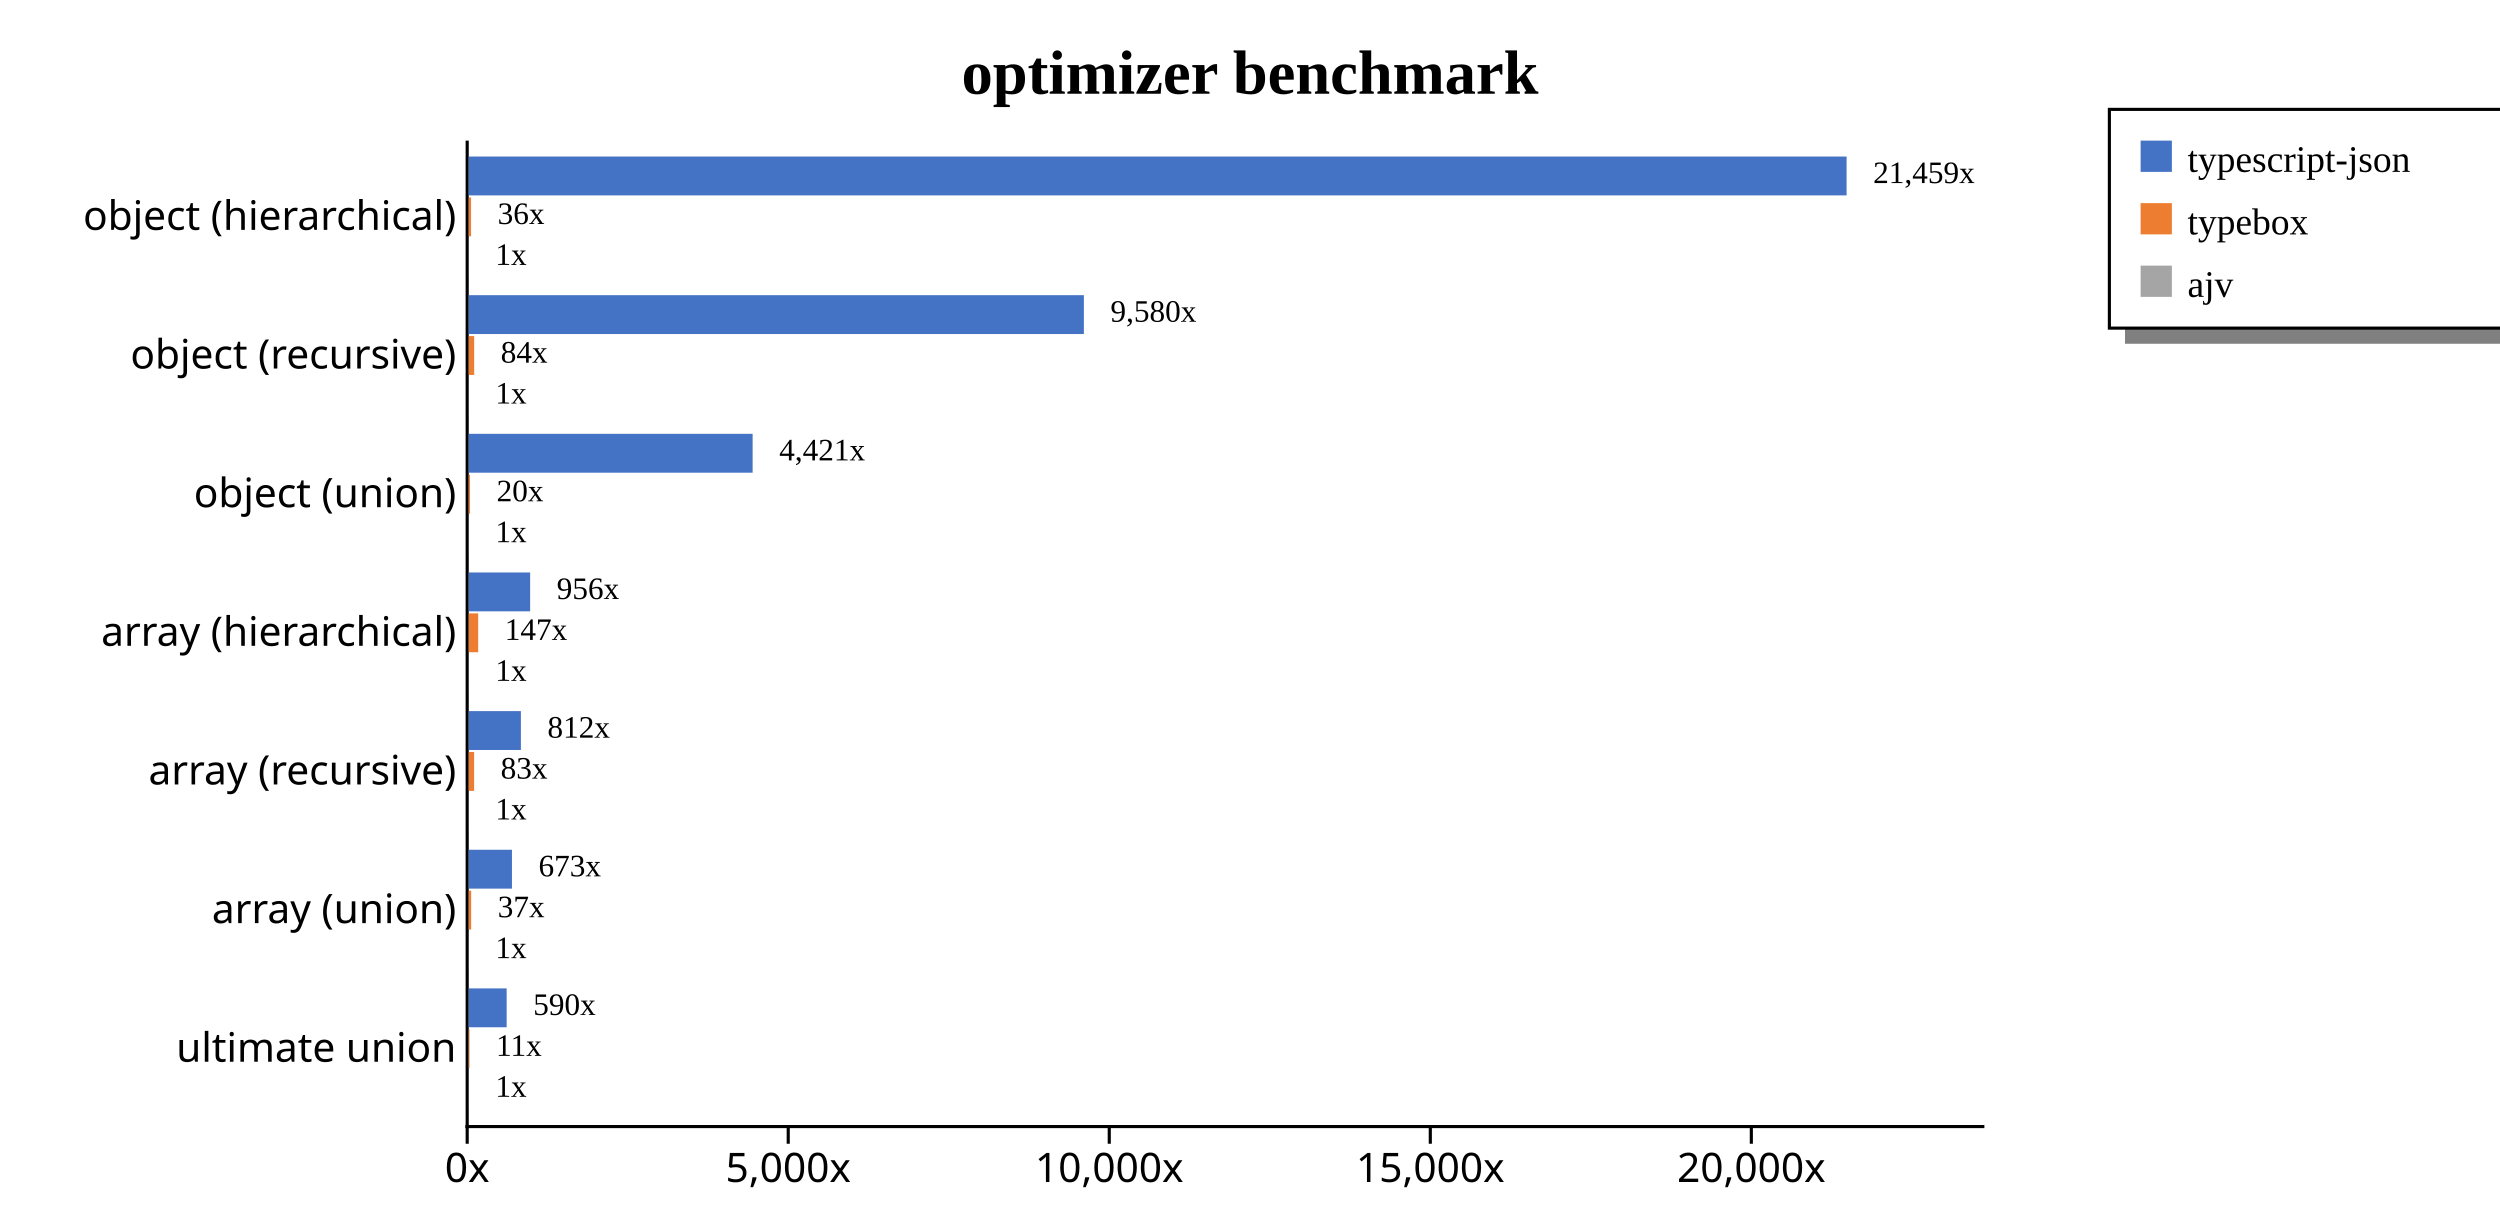
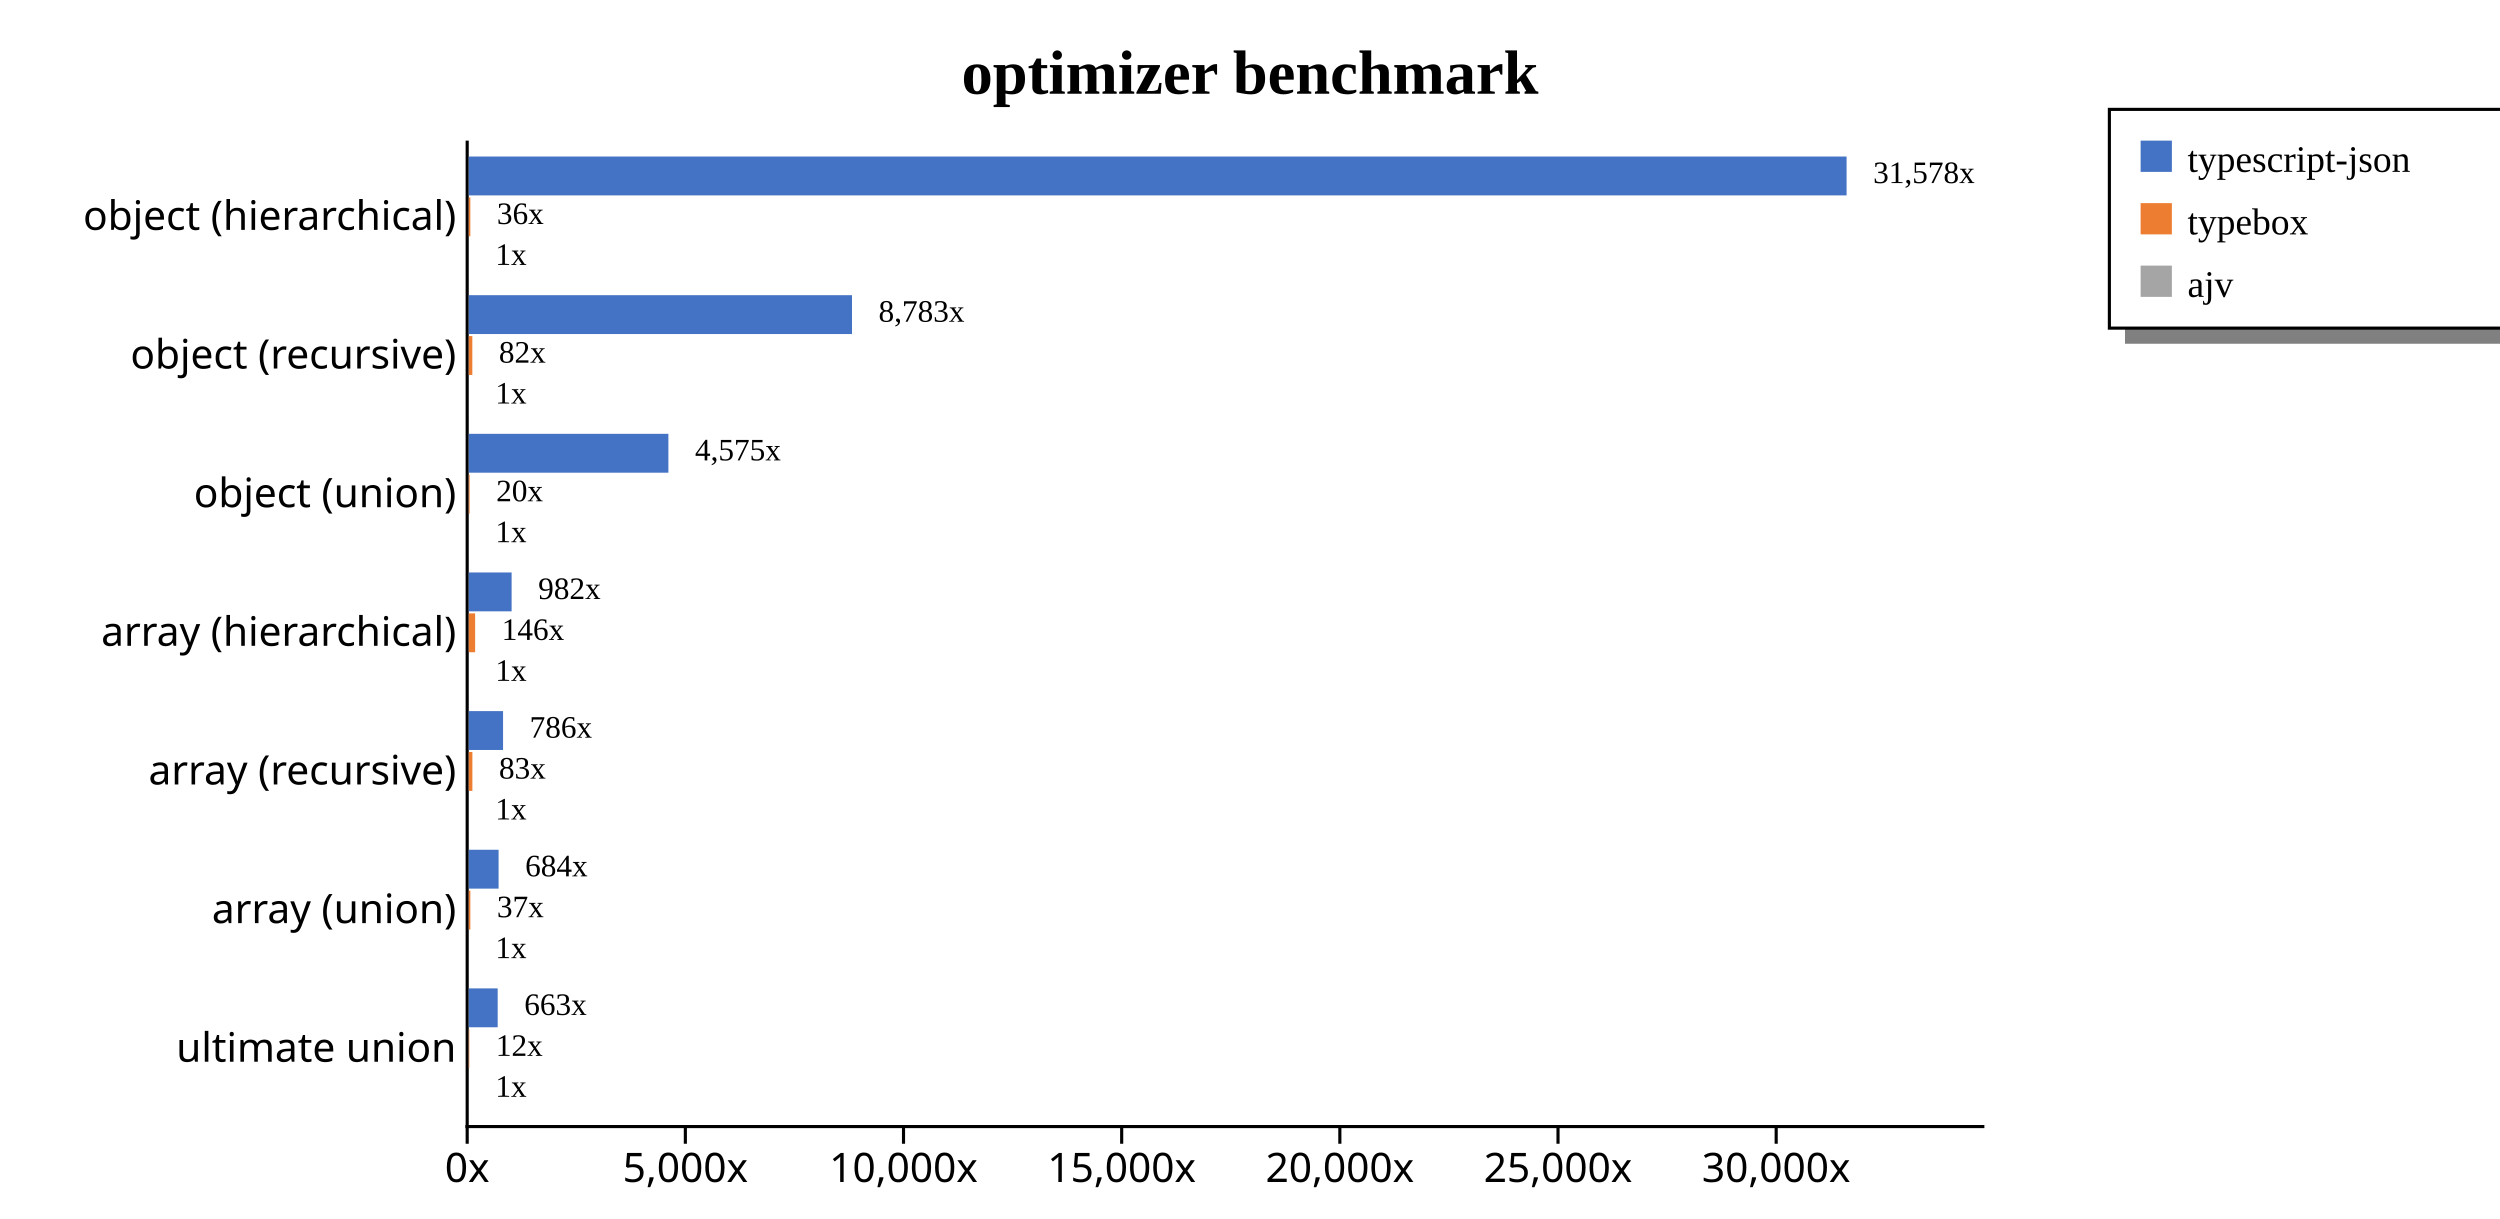
<svg xmlns="http://www.w3.org/2000/svg" width="800" height="390" style="background-color: white;">
  <g class="y axis" transform="translate(149,45)" fill="none" font-size="10" font-family="sans-serif" text-anchor="end" style="font-size: 13px;">
    <path class="domain" stroke="#000" d="M0,0.5H0.5V315.5H0" />
    <g class="tick" opacity="1" transform="translate(0,24.40141)" style="font-size: 13px;">
      <line stroke="#000" x2="0" />
      <text fill="#000" x="-3" dy="0.32em">object (hierarchical)    </text>
    </g>
    <g class="tick" opacity="1" transform="translate(0,68.76761)" style="font-size: 13px;">
      <line stroke="#000" x2="0" />
      <text fill="#000" x="-3" dy="0.32em">object (recursive)    </text>
    </g>
    <g class="tick" opacity="1" transform="translate(0,113.1338)" style="font-size: 13px;">
      <line stroke="#000" x2="0" />
      <text fill="#000" x="-3" dy="0.32em">object (union)    </text>
    </g>
    <g class="tick" opacity="1" transform="translate(0,157.5)" style="font-size: 13px;">
      <line stroke="#000" x2="0" />
      <text fill="#000" x="-3" dy="0.32em">array (hierarchical)    </text>
    </g>
    <g class="tick" opacity="1" transform="translate(0,201.8662)" style="font-size: 13px;">
      <line stroke="#000" x2="0" />
      <text fill="#000" x="-3" dy="0.32em">array (recursive)    </text>
    </g>
    <g class="tick" opacity="1" transform="translate(0,246.2324)" style="font-size: 13px;">
      <line stroke="#000" x2="0" />
      <text fill="#000" x="-3" dy="0.32em">array (union)    </text>
    </g>
    <g class="tick" opacity="1" transform="translate(0,290.5986)" style="font-size: 13px;">
      <line stroke="#000" x2="0" />
      <text fill="#000" x="-3" dy="0.32em">ultimate union    </text>
    </g>
  </g>
  <g class="x axis" transform="translate(149,360)" fill="none" font-size="10" font-family="sans-serif" text-anchor="middle" style="font-size: 13px;">
    <path class="domain" stroke="#000" d="M0.5,0V0.5H485.5V0" />
    <g class="tick" opacity="1" transform="translate(0.5,0)" style="font-size: 13px;">
      <line stroke="#000" y2="6" />
      <text fill="#000" y="9" dy="0.71em">0x</text>
    </g>
-     <g class="tick" opacity="1" transform="translate(103.2315,0)" style="font-size: 13px;">
+     <g class="tick" opacity="1" transform="translate(70.3128,0)" style="font-size: 13px;">
      <line stroke="#000" y2="6" />
      <text fill="#000" y="9" dy="0.71em">5,000x</text>
    </g>
-     <g class="tick" opacity="1" transform="translate(205.9631,0)" style="font-size: 13px;">
+     <g class="tick" opacity="1" transform="translate(140.1256,0)" style="font-size: 13px;">
      <line stroke="#000" y2="6" />
      <text fill="#000" y="9" dy="0.71em">10,000x</text>
    </g>
-     <g class="tick" opacity="1" transform="translate(308.6946,0)" style="font-size: 13px;">
+     <g class="tick" opacity="1" transform="translate(209.9384,0)" style="font-size: 13px;">
      <line stroke="#000" y2="6" />
      <text fill="#000" y="9" dy="0.71em">15,000x</text>
    </g>
-     <g class="tick" opacity="1" transform="translate(411.4262,0)" style="font-size: 13px;">
+     <g class="tick" opacity="1" transform="translate(279.7512,0)" style="font-size: 13px;">
      <line stroke="#000" y2="6" />
      <text fill="#000" y="9" dy="0.71em">20,000x</text>
+     </g>
+     <g class="tick" opacity="1" transform="translate(349.564,0)" style="font-size: 13px;">
+       <line stroke="#000" y2="6" />
+       <text fill="#000" y="9" dy="0.71em">25,000x</text>
+     </g>
+     <g class="tick" opacity="1" transform="translate(419.3768,0)" style="font-size: 13px;">
+       <line stroke="#000" y2="6" />
+       <text fill="#000" y="9" dy="0.71em">30,000x</text>
    </g>
  </g>
  <text transform="translate(400, 30)" style="text-anchor: middle; font-size: 20px; font-weight: bold;">optimizer benchmark</text>
  <rect x="680" y="105" width="200" height="5" fill="gray" />
  <rect x="675" y="35" width="200" height="70" fill="none" stroke="black" />
  <rect x="685" y="45" width="10" height="10" style="fill: #4472c4;" />
  <text x="700" y="55" style="font-size: 12px;">typescript-json</text>
  <rect x="685" y="65" width="10" height="10" style="fill: #ed7d31;" />
  <text x="700" y="75" style="font-size: 12px;">typebox</text>
  <rect x="685" y="85" width="10" height="10" style="fill: #a5a5a5;" />
  <text x="700" y="95" style="font-size: 12px;">ajv</text>
  <g style="font-size: 13px;">
    <g style="font-size: 13px;">
      <rect x="150" y="50.091" width="440.909" height="12.437" fill="#4472c4" />
-       <rect x="150" y="63.183" width="0.74" height="12.437" fill="#ed7d31" />
-       <rect x="150" y="76.275" width="0.021" height="12.437" fill="#a5a5a5" />
-       <text class="label" x="599.409" y="58.591" font-size="10px">21,459x</text>
-       <text class="label" x="159.24" y="71.683" font-size="10px">36x</text>
-       <text class="label" x="158.521" y="84.775" font-size="10px">1x</text>
+       <rect x="150" y="63.183" width="0.506" height="12.437" fill="#ed7d31" />
+       <rect x="150" y="76.275" width="0.014" height="12.437" fill="#a5a5a5" />
+       <text class="label" x="599.409" y="58.591" font-size="10px">31,578x</text>
+       <text class="label" x="159.006" y="71.683" font-size="10px">36x</text>
+       <text class="label" x="158.514" y="84.775" font-size="10px">1x</text>
+       <text class="label" x="595.909" y="60.091" font-size="8px" />
+       <text class="label" x="155.506" y="73.183" font-size="8px" />
+       <text class="label" x="155.014" y="86.275" font-size="8px" />
    </g>
    <g style="font-size: 13px;">
-       <rect x="150" y="94.457" width="196.84" height="12.437" fill="#4472c4" />
-       <rect x="150" y="107.549" width="1.731" height="12.437" fill="#ed7d31" />
-       <rect x="150" y="120.641" width="0.021" height="12.437" fill="#a5a5a5" />
-       <text class="label" x="355.34" y="102.957" font-size="10px">9,580x</text>
-       <text class="label" x="160.231" y="116.049" font-size="10px">84x</text>
-       <text class="label" x="158.521" y="129.141" font-size="10px">1x</text>
+       <rect x="150" y="94.457" width="122.638" height="12.437" fill="#4472c4" />
+       <rect x="150" y="107.549" width="1.142" height="12.437" fill="#ed7d31" />
+       <rect x="150" y="120.641" width="0.014" height="12.437" fill="#a5a5a5" />
+       <text class="label" x="281.138" y="102.957" font-size="10px">8,783x</text>
+       <text class="label" x="159.642" y="116.049" font-size="10px">82x</text>
+       <text class="label" x="158.514" y="129.141" font-size="10px">1x</text>
+       <text class="label" x="277.638" y="104.457" font-size="8px" />
+       <text class="label" x="156.142" y="117.549" font-size="8px" />
+       <text class="label" x="155.014" y="130.641" font-size="8px" />
    </g>
    <g style="font-size: 13px;">
-       <rect x="150" y="138.824" width="90.839" height="12.437" fill="#4472c4" />
-       <rect x="150" y="151.915" width="0.411" height="12.437" fill="#ed7d31" />
-       <rect x="150" y="165.007" width="0.021" height="12.437" fill="#a5a5a5" />
-       <text class="label" x="249.339" y="147.324" font-size="10px">4,421x</text>
-       <text class="label" x="158.911" y="160.415" font-size="10px">20x</text>
-       <text class="label" x="158.521" y="173.507" font-size="10px">1x</text>
+       <rect x="150" y="138.824" width="63.883" height="12.437" fill="#4472c4" />
+       <rect x="150" y="151.915" width="0.278" height="12.437" fill="#ed7d31" />
+       <rect x="150" y="165.007" width="0.014" height="12.437" fill="#a5a5a5" />
+       <text class="label" x="222.383" y="147.324" font-size="10px">4,575x</text>
+       <text class="label" x="158.778" y="160.415" font-size="10px">20x</text>
+       <text class="label" x="158.514" y="173.507" font-size="10px">1x</text>
+       <text class="label" x="218.883" y="148.824" font-size="8px" />
+       <text class="label" x="155.278" y="161.915" font-size="8px" />
+       <text class="label" x="155.014" y="175.007" font-size="8px" />
    </g>
    <g style="font-size: 13px;">
-       <rect x="150" y="183.19" width="19.645" height="12.437" fill="#4472c4" />
-       <rect x="150" y="196.281" width="3.018" height="12.437" fill="#ed7d31" />
-       <rect x="150" y="209.373" width="0.021" height="12.437" fill="#a5a5a5" />
-       <text class="label" x="178.145" y="191.69" font-size="10px">956x</text>
-       <text class="label" x="161.518" y="204.781" font-size="10px">147x</text>
-       <text class="label" x="158.521" y="217.873" font-size="10px">1x</text>
+       <rect x="150" y="183.19" width="13.714" height="12.437" fill="#4472c4" />
+       <rect x="150" y="196.281" width="2.045" height="12.437" fill="#ed7d31" />
+       <rect x="150" y="209.373" width="0.014" height="12.437" fill="#a5a5a5" />
+       <text class="label" x="172.214" y="191.69" font-size="10px">982x</text>
+       <text class="label" x="160.545" y="204.781" font-size="10px">146x</text>
+       <text class="label" x="158.514" y="217.873" font-size="10px">1x</text>
+       <text class="label" x="168.714" y="193.19" font-size="8px" />
+       <text class="label" x="157.045" y="206.281" font-size="8px" />
+       <text class="label" x="155.014" y="219.373" font-size="8px" />
    </g>
    <g style="font-size: 13px;">
-       <rect x="150" y="227.556" width="16.686" height="12.437" fill="#4472c4" />
-       <rect x="150" y="240.648" width="1.71" height="12.437" fill="#ed7d31" />
-       <rect x="150" y="253.739" width="0.021" height="12.437" fill="#a5a5a5" />
-       <text class="label" x="175.186" y="236.056" font-size="10px">812x</text>
-       <text class="label" x="160.21" y="249.148" font-size="10px">83x</text>
-       <text class="label" x="158.521" y="262.239" font-size="10px">1x</text>
+       <rect x="150" y="227.556" width="10.977" height="12.437" fill="#4472c4" />
+       <rect x="150" y="240.648" width="1.163" height="12.437" fill="#ed7d31" />
+       <rect x="150" y="253.739" width="0.014" height="12.437" fill="#a5a5a5" />
+       <text class="label" x="169.477" y="236.056" font-size="10px">786x</text>
+       <text class="label" x="159.663" y="249.148" font-size="10px">83x</text>
+       <text class="label" x="158.514" y="262.239" font-size="10px">1x</text>
+       <text class="label" x="165.977" y="237.556" font-size="8px" />
+       <text class="label" x="156.163" y="250.648" font-size="8px" />
+       <text class="label" x="155.014" y="263.739" font-size="8px" />
    </g>
    <g style="font-size: 13px;">
-       <rect x="150" y="271.922" width="13.825" height="12.437" fill="#4472c4" />
-       <rect x="150" y="285.014" width="0.768" height="12.437" fill="#ed7d31" />
-       <rect x="150" y="298.106" width="0.021" height="12.437" fill="#a5a5a5" />
-       <text class="label" x="172.325" y="280.422" font-size="10px">673x</text>
-       <text class="label" x="159.268" y="293.514" font-size="10px">37x</text>
-       <text class="label" x="158.521" y="306.606" font-size="10px">1x</text>
+       <rect x="150" y="271.922" width="9.548" height="12.437" fill="#4472c4" />
+       <rect x="150" y="285.014" width="0.514" height="12.437" fill="#ed7d31" />
+       <rect x="150" y="298.106" width="0.014" height="12.437" fill="#a5a5a5" />
+       <text class="label" x="168.048" y="280.422" font-size="10px">684x</text>
+       <text class="label" x="159.014" y="293.514" font-size="10px">37x</text>
+       <text class="label" x="158.514" y="306.606" font-size="10px">1x</text>
+       <text class="label" x="164.548" y="281.922" font-size="8px" />
+       <text class="label" x="155.514" y="295.014" font-size="8px" />
+       <text class="label" x="155.014" y="308.106" font-size="8px" />
    </g>
    <g style="font-size: 13px;">
-       <rect x="150" y="316.288" width="12.127" height="12.437" fill="#4472c4" />
-       <rect x="150" y="329.38" width="0.231" height="12.437" fill="#ed7d31" />
-       <rect x="150" y="342.472" width="0.021" height="12.437" fill="#a5a5a5" />
-       <text class="label" x="170.627" y="324.788" font-size="10px">590x</text>
-       <text class="label" x="158.731" y="337.88" font-size="10px">11x</text>
-       <text class="label" x="158.521" y="350.972" font-size="10px">1x</text>
+       <rect x="150" y="316.288" width="9.262" height="12.437" fill="#4472c4" />
+       <rect x="150" y="329.38" width="0.171" height="12.437" fill="#ed7d31" />
+       <rect x="150" y="342.472" width="0.014" height="12.437" fill="#a5a5a5" />
+       <text class="label" x="167.762" y="324.788" font-size="10px">663x</text>
+       <text class="label" x="158.671" y="337.88" font-size="10px">12x</text>
+       <text class="label" x="158.514" y="350.972" font-size="10px">1x</text>
+       <text class="label" x="164.262" y="326.288" font-size="8px" />
+       <text class="label" x="155.171" y="339.38" font-size="8px" />
+       <text class="label" x="155.014" y="352.472" font-size="8px" />
    </g>
  </g>
</svg>
